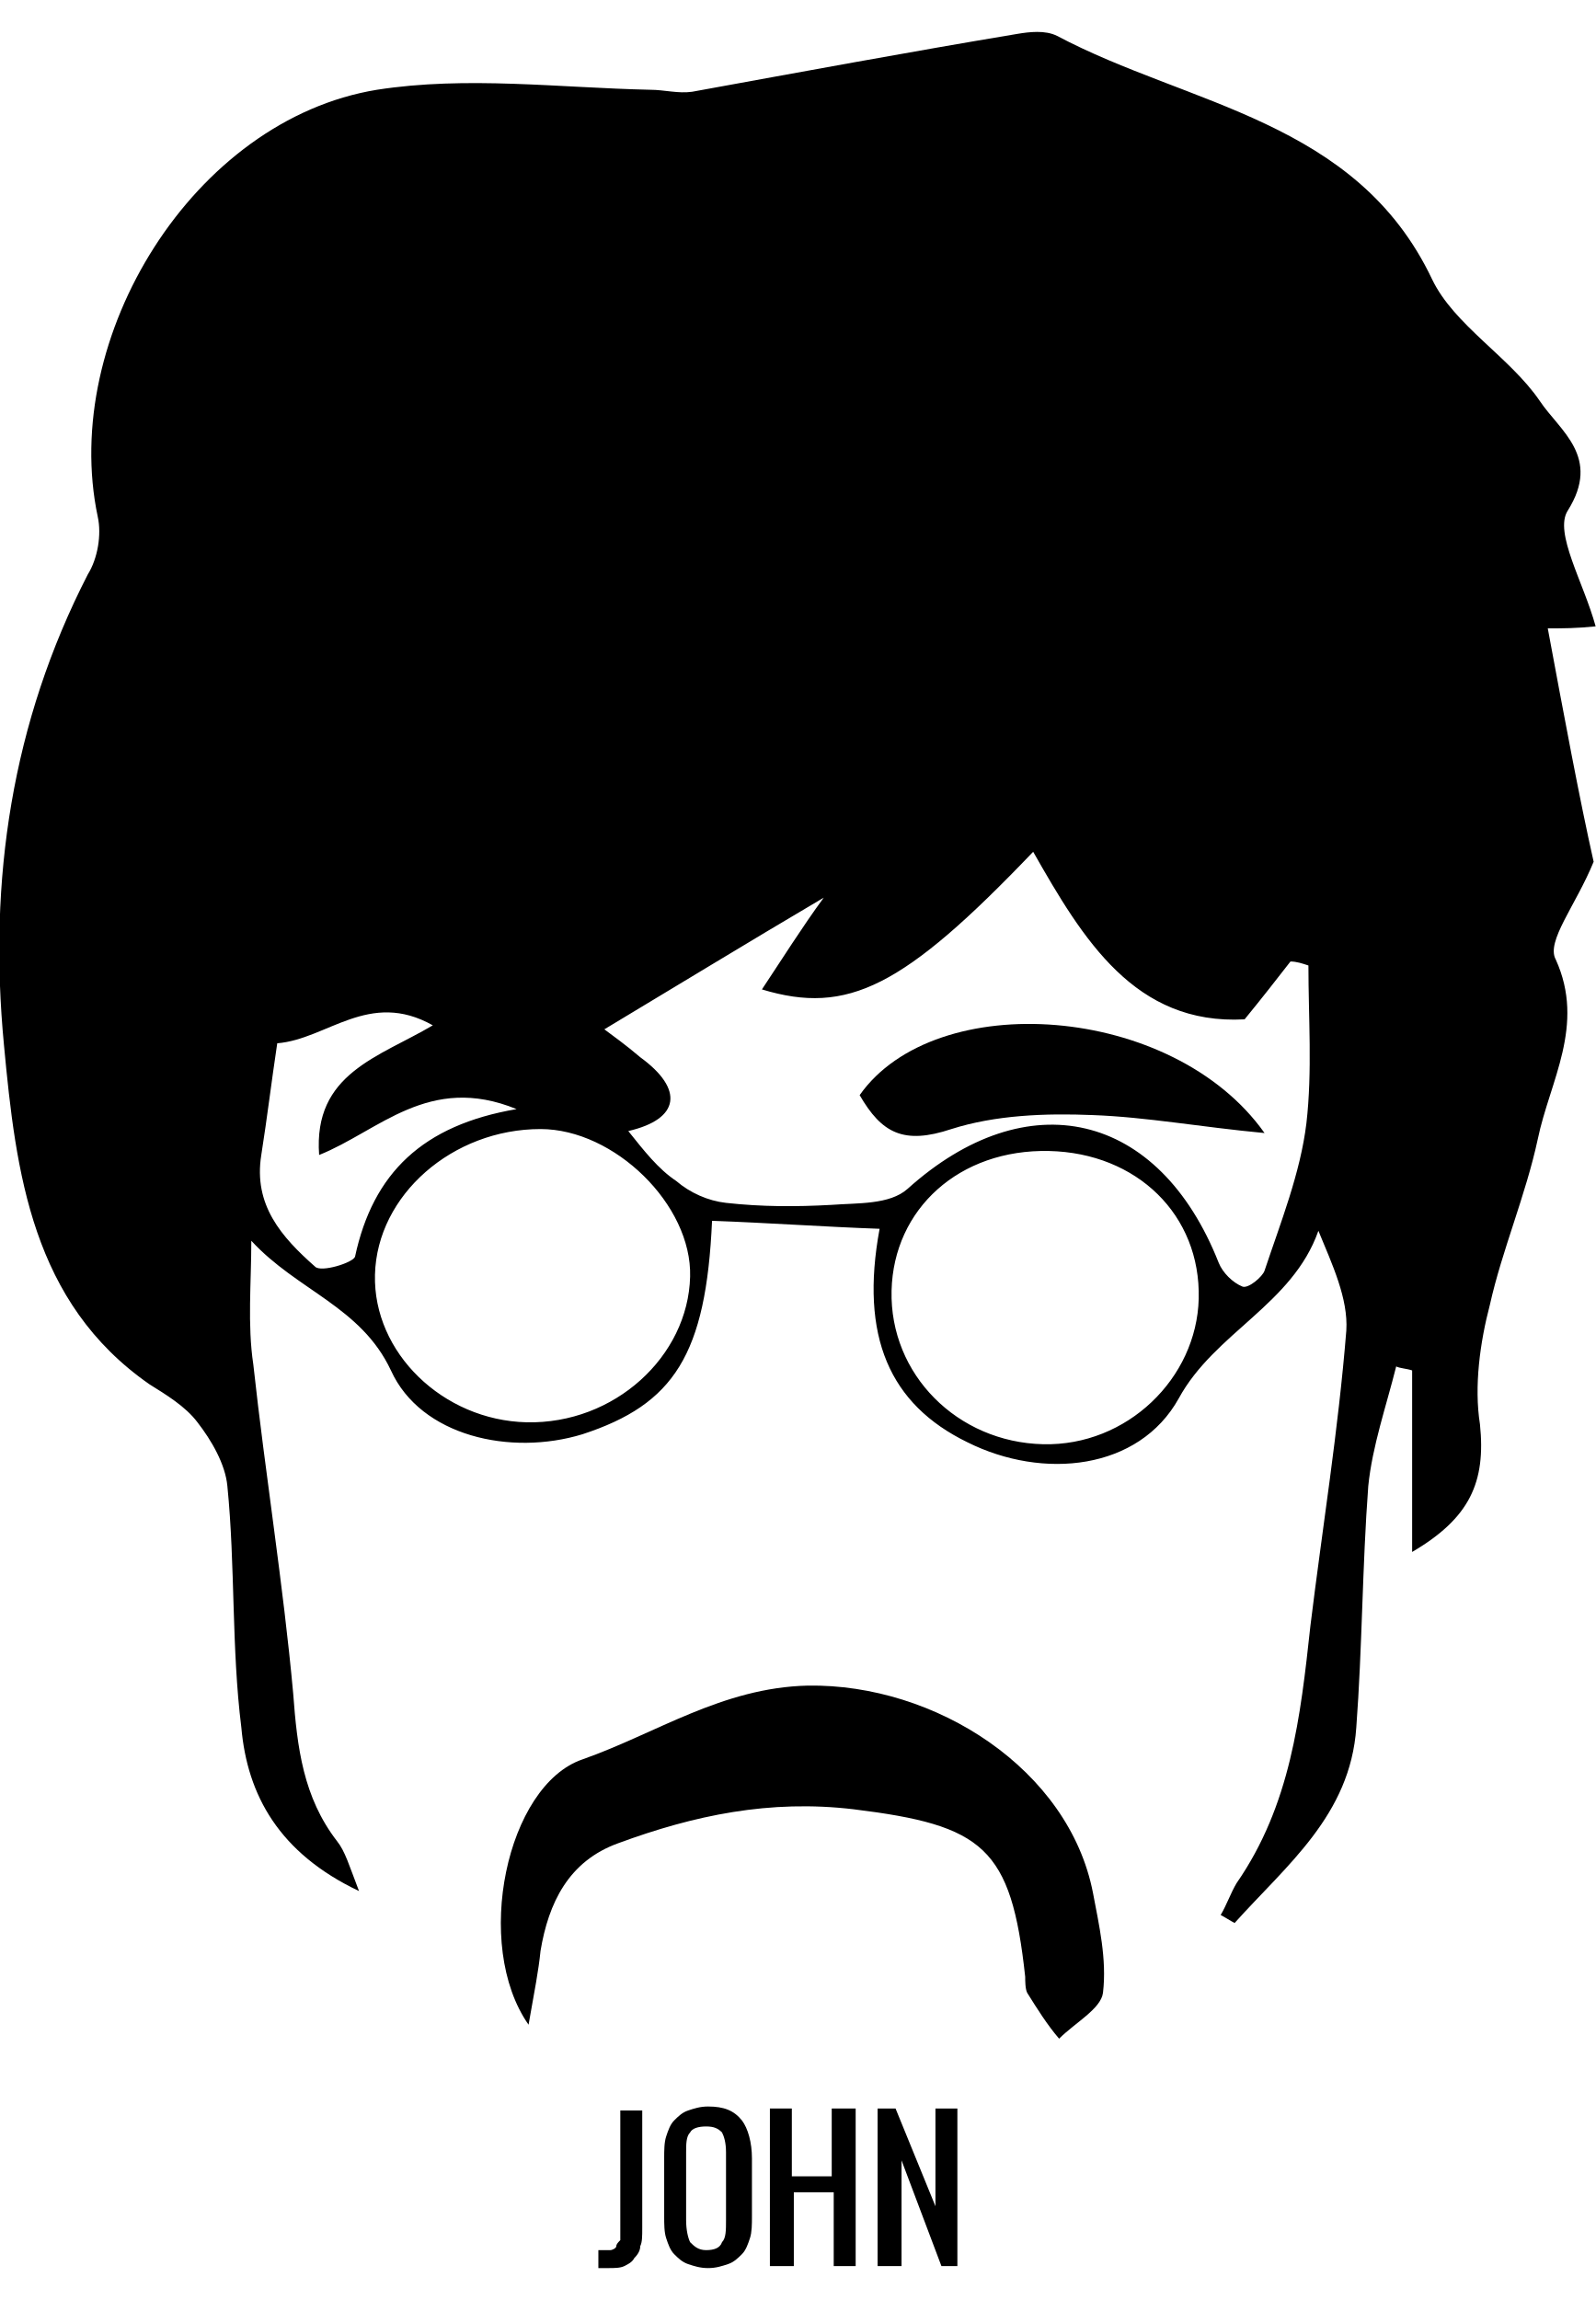
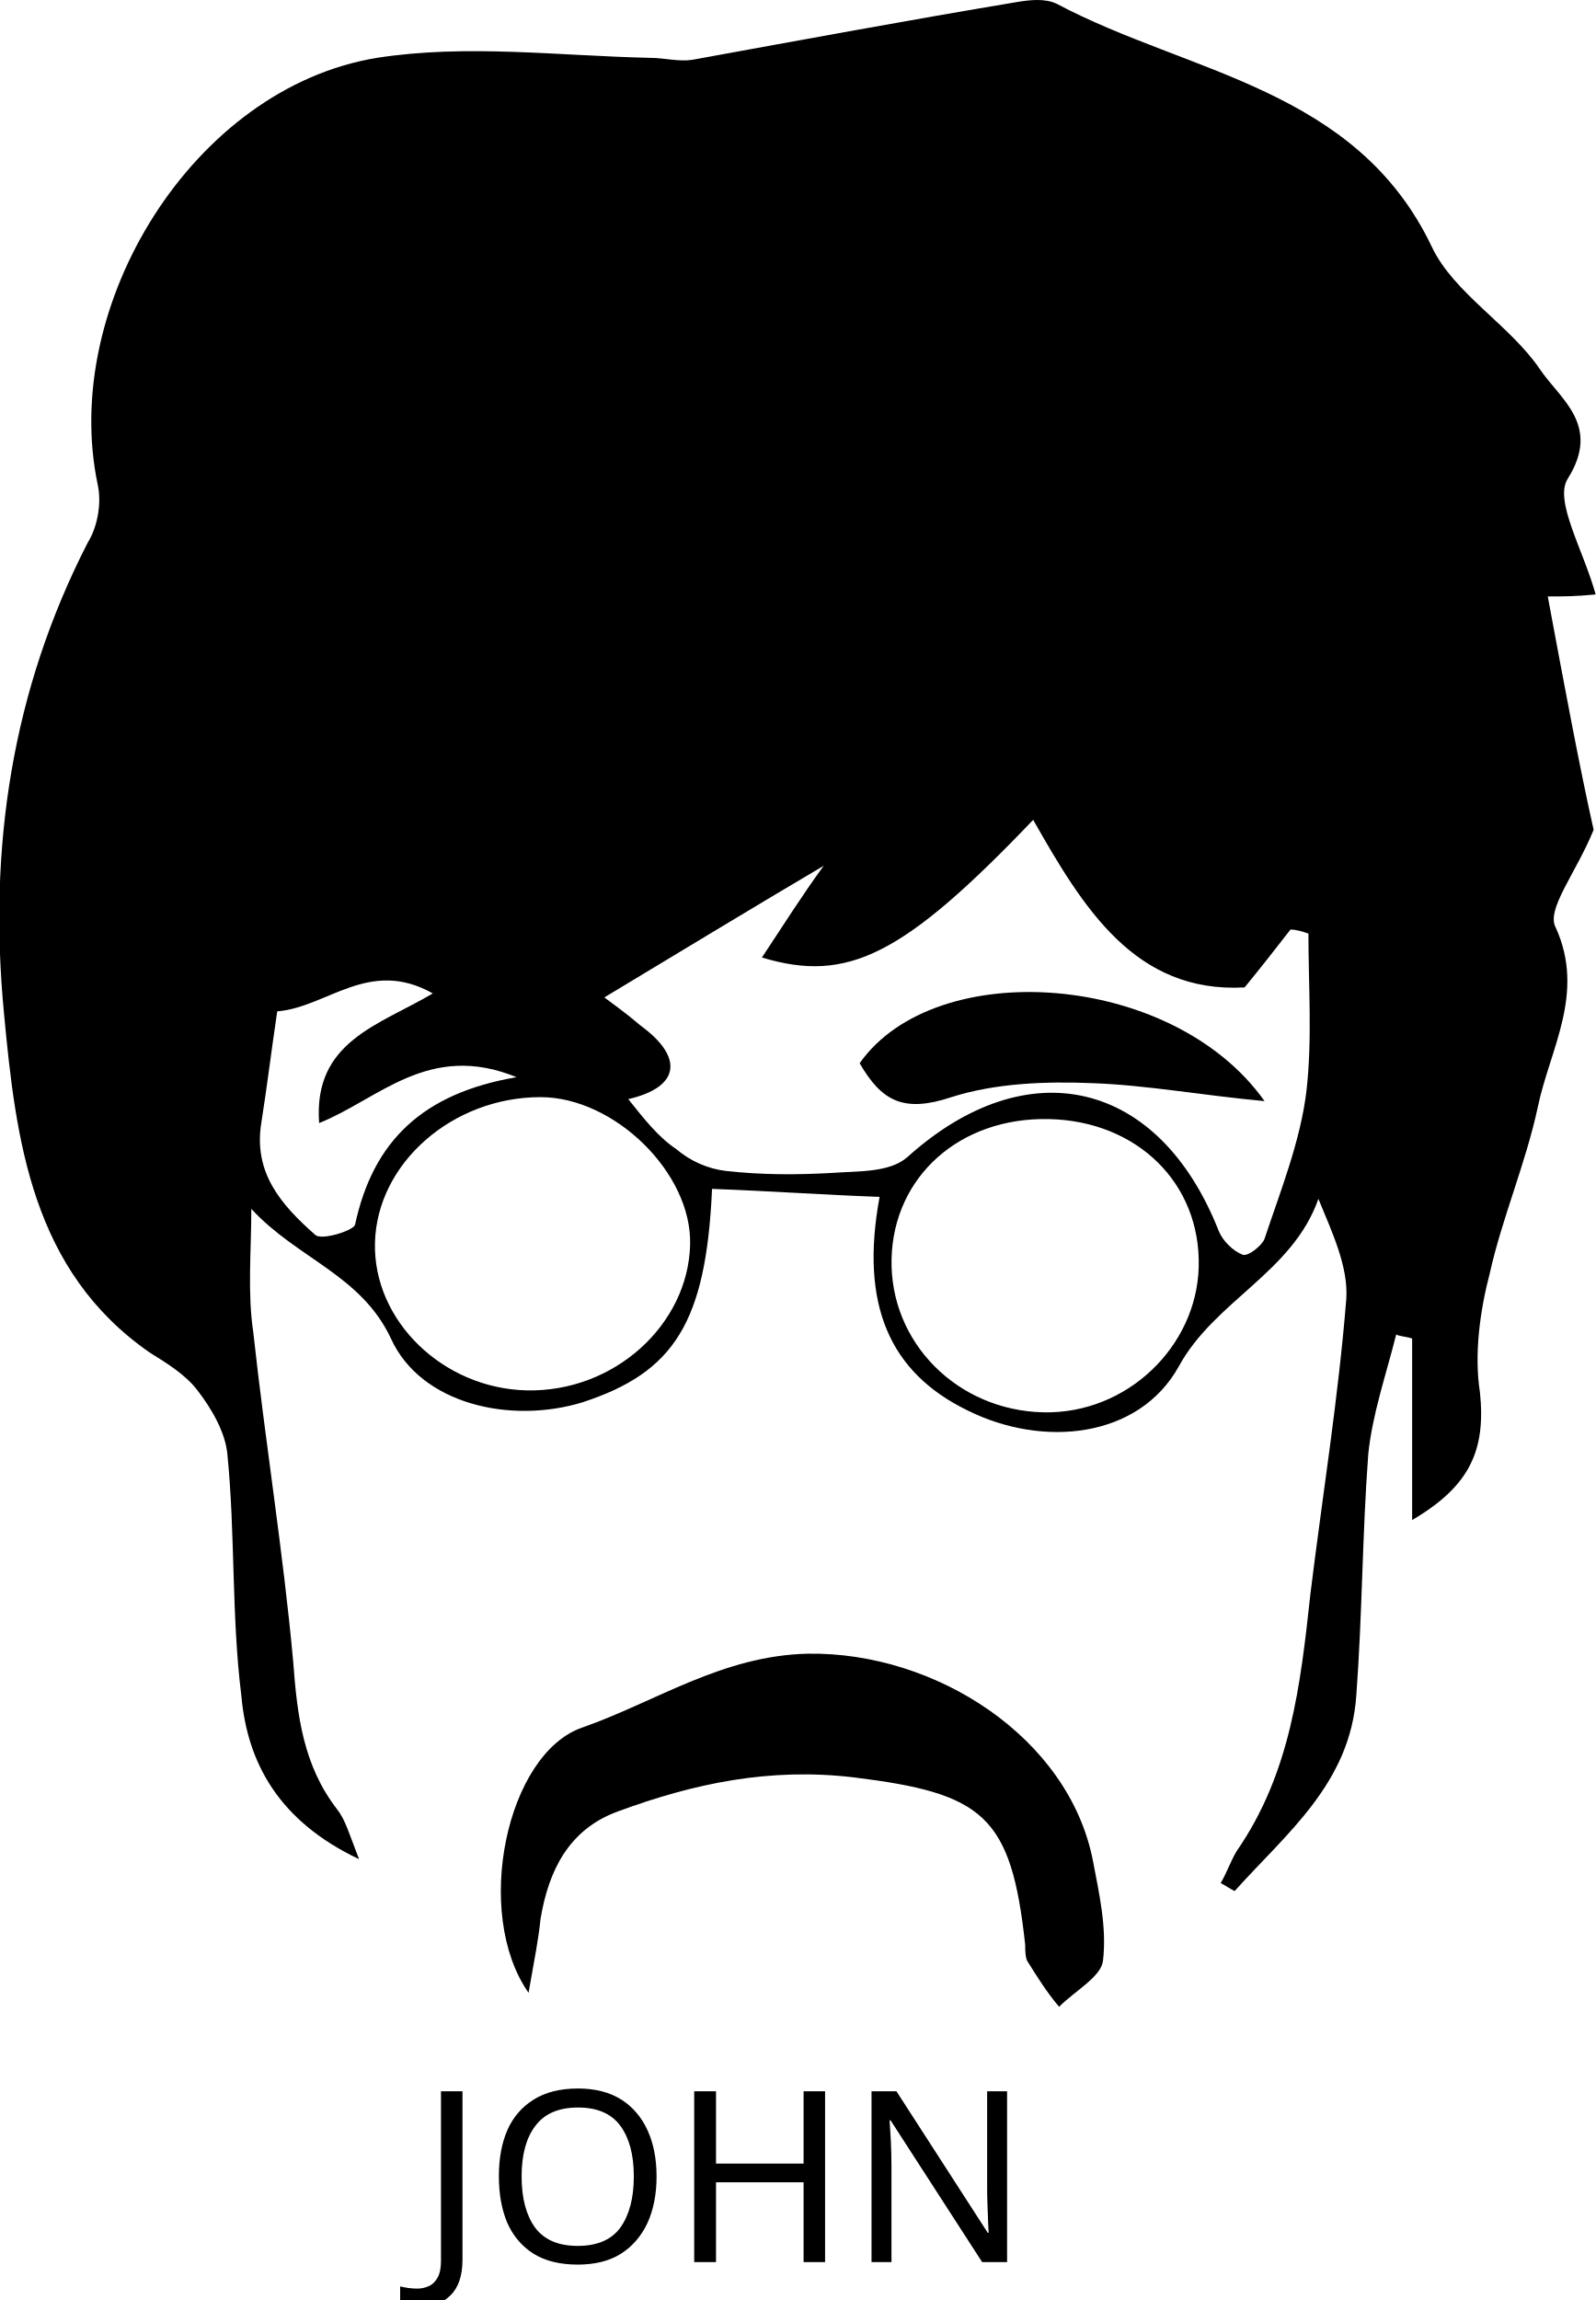
<svg xmlns="http://www.w3.org/2000/svg" version="1.1" id="Layer_1" x="0px" y="0px" viewBox="-209 118.7 80 115.3" style="enable-background:new -209 118.7 80 115.3;" xml:space="preserve">
+   <style type="text/css">
+ 	.st0{fill:none;}
+ 	.st1{font-family:'Quicksand-Bold';}
+ 	.st2{font-size:12px;}
+ </style>
  <g id="john_1_">
-     <path d="M-138.2,196.5c0-3.4,0-6.3,0-9.1c-0.3-0.1-0.6-0.1-0.8-0.2c-0.5,2-1.2,4-1.4,6c-0.3,4-0.3,8.1-0.6,12.1   c-0.3,4.4-3.5,6.9-6.1,9.8c-0.2-0.1-0.5-0.3-0.7-0.4c0.3-0.5,0.5-1.1,0.8-1.6c2.7-3.9,3.2-8.3,3.7-12.9c0.6-4.9,1.4-9.8,1.8-14.8   c0.1-1.6-0.7-3.3-1.4-5c-1.3,3.7-5.2,5.1-7,8.4c-2,3.6-6.8,4.1-10.6,2.2c-3.9-1.9-5.4-5.3-4.4-10.7c-2.8-0.1-5.6-0.3-8.4-0.4   c-0.3,6.7-1.9,9.2-6.5,10.7c-3.6,1.1-8.1,0.1-9.6-3.2c-1.5-3.2-4.7-4-7-6.5c0,2.1-0.2,4.2,0.1,6.2c0.6,5.5,1.5,11,2,16.5   c0.2,2.7,0.5,5.2,2.2,7.4c0.4,0.5,0.6,1.2,1.1,2.5c-4-1.9-5.6-4.8-5.9-8.2c-0.5-4-0.3-8.1-0.7-12.1c-0.1-1.1-0.8-2.3-1.5-3.2   c-0.6-0.8-1.6-1.4-2.4-1.9c-5.9-4.1-6.7-10.6-7.3-17c-0.8-8.3,0.4-16.2,4.2-23.6c0.5-0.8,0.7-2,0.5-2.9c-1.9-9,4.8-19.9,14-21.4   c4.5-0.7,9.1-0.1,13.7,0c0.7,0,1.4,0.2,2.1,0.1c5.5-1,10.9-2,16.3-2.9c0.6-0.1,1.4-0.2,2,0.1c6.6,3.5,15,4.2,18.8,12.2   c1.1,2.3,3.9,3.9,5.4,6.1c1,1.5,3.1,2.8,1.4,5.5c-0.7,1.1,0.8,3.6,1.4,5.8c-1,0.1-1.6,0.1-2.4,0.1c0.8,4.3,1.6,8.6,2.3,11.7   c-0.9,2.2-2.4,4-1.9,4.9c1.5,3.3-0.3,6.1-0.9,9c-0.6,2.8-1.8,5.6-2.4,8.3c-0.5,1.9-0.8,4.1-0.5,6   C-134.5,193-135.3,194.8-138.2,196.5z M-177.5,175.4c0.8,1,1.5,1.9,2.4,2.5c0.7,0.6,1.6,1,2.5,1.1c1.8,0.2,3.5,0.2,5.3,0.1   c1.3-0.1,2.9,0,3.8-0.8c6-5.4,12.6-3.9,15.6,3.7c0.2,0.5,0.7,1,1.2,1.2c0.3,0.1,1-0.5,1.1-0.8c0.8-2.4,1.8-4.9,2.1-7.4   c0.3-2.6,0.1-5.3,0.1-7.9c-0.3-0.1-0.6-0.2-0.9-0.2c-0.7,0.9-1.4,1.8-2.3,2.9c-5.5,0.3-8.1-4-10.6-8.4c-6.5,6.8-9.3,8.2-13.6,6.9   c1-1.5,2-3.1,3.1-4.6c-3.9,2.3-7.5,4.5-11,6.6c0.4,0.3,1.1,0.8,1.8,1.4C-174.7,173.3-174.9,174.8-177.5,175.4z M-182.6,190   c4.4,0.1,8.1-3.3,8.2-7.3c0.1-3.6-3.8-7.4-7.5-7.4c-4.4,0-8.2,3.3-8.3,7.3C-190.3,186.5-186.8,189.9-182.6,190z M-156.4,176.4   c-4.5-0.1-7.8,2.9-7.9,7c-0.1,4.2,3.3,7.6,7.6,7.7c4.2,0.1,7.7-3.3,7.8-7.3C-148.8,179.6-152,176.5-156.4,176.4z M-183.1,174.3   c-4.4-1.8-6.9,1.1-9.9,2.3c-0.3-4.1,3-4.9,5.7-6.5c-3.2-1.8-5.3,0.7-7.8,0.9c-0.3,2-0.5,3.7-0.8,5.6c-0.4,2.5,1,4.1,2.7,5.6   c0.3,0.3,1.9-0.2,2-0.5C-190.3,177.5-187.8,175.1-183.1,174.3z" />
-     <path d="M-182.5,220.2c-2.8-4-1.1-12,2.7-13.3c3.7-1.3,7-3.6,11.3-3.7c6.4-0.1,13.1,4.2,14.3,10.4c0.3,1.6,0.7,3.3,0.5,5   c-0.1,0.8-1.4,1.5-2.2,2.3c-0.6-0.7-1.1-1.5-1.6-2.3c-0.1-0.2-0.1-0.6-0.1-0.8c-0.7-6.5-2.1-7.6-8.6-8.4c-4.2-0.5-8,0.3-11.8,1.7   c-2.5,0.9-3.5,3-3.9,5.4C-182,217.5-182.2,218.5-182.5,220.2z" />
-     <path d="M-165.9,173.6c3.8-5.4,15.7-4.6,20.3,1.9c-3.2-0.3-5.9-0.8-8.6-0.9c-2.4-0.1-4.9,0-7.1,0.7   C-163.7,176.1-164.8,175.5-165.9,173.6z" />
+     <path d="M-138.2,194.9c0-3.4,0-6.3,0-9.1c-0.3-0.1-0.6-0.1-0.8-0.2c-0.5,2-1.2,4-1.4,6c-0.3,4-0.3,8.1-0.6,12.1   c-0.3,4.4-3.5,6.9-6.1,9.8c-0.2-0.1-0.5-0.3-0.7-0.4c0.3-0.5,0.5-1.1,0.8-1.6c2.7-3.9,3.2-8.3,3.7-12.9c0.6-4.9,1.4-9.8,1.8-14.8   c0.1-1.6-0.7-3.3-1.4-5c-1.3,3.7-5.2,5.1-7,8.4c-2,3.6-6.8,4.1-10.6,2.2c-3.9-1.9-5.4-5.3-4.4-10.7c-2.8-0.1-5.6-0.3-8.4-0.4   c-0.3,6.7-1.9,9.2-6.5,10.7c-3.6,1.1-8.1,0.1-9.6-3.2c-1.5-3.2-4.7-4-7-6.5c0,2.1-0.2,4.2,0.1,6.2c0.6,5.5,1.5,11,2,16.5   c0.2,2.7,0.5,5.2,2.2,7.4c0.4,0.5,0.6,1.2,1.1,2.5c-4-1.9-5.6-4.8-5.9-8.2c-0.5-4-0.3-8.1-0.7-12.1c-0.1-1.1-0.8-2.3-1.5-3.2   c-0.6-0.8-1.6-1.4-2.4-1.9c-5.9-4.1-6.7-10.6-7.3-17c-0.8-8.3,0.4-16.2,4.2-23.6c0.5-0.8,0.7-2,0.5-2.9c-1.9-9,4.8-19.9,14-21.4   c4.5-0.7,9.1-0.1,13.7,0c0.7,0,1.4,0.2,2.1,0.1c5.5-1,10.9-2,16.3-2.9c0.6-0.1,1.4-0.2,2,0.1c6.6,3.5,15,4.2,18.8,12.2   c1.1,2.3,3.9,3.9,5.4,6.1c1,1.5,3.1,2.8,1.4,5.5c-0.7,1.1,0.8,3.6,1.4,5.8c-1,0.1-1.6,0.1-2.4,0.1c0.8,4.3,1.6,8.6,2.3,11.7   c-0.9,2.2-2.4,4-1.9,4.9c1.5,3.3-0.3,6.1-0.9,9c-0.6,2.8-1.8,5.6-2.4,8.3c-0.5,1.9-0.8,4.1-0.5,6   C-134.5,191.4-135.3,193.2-138.2,194.9z M-177.5,173.8c0.8,1,1.5,1.9,2.4,2.5c0.7,0.6,1.6,1,2.5,1.1c1.8,0.2,3.5,0.2,5.3,0.1   c1.3-0.1,2.9,0,3.8-0.8c6-5.4,12.6-3.9,15.6,3.7c0.2,0.5,0.7,1,1.2,1.2c0.3,0.1,1-0.5,1.1-0.8c0.8-2.4,1.8-4.9,2.1-7.4   c0.3-2.6,0.1-5.3,0.1-7.9c-0.3-0.1-0.6-0.2-0.9-0.2c-0.7,0.9-1.4,1.8-2.3,2.9c-5.5,0.3-8.1-4-10.6-8.4c-6.5,6.8-9.3,8.2-13.6,6.9   c1-1.5,2-3.1,3.1-4.6c-3.9,2.3-7.5,4.5-11,6.6c0.4,0.3,1.1,0.8,1.8,1.4C-174.7,171.7-174.9,173.2-177.5,173.8z M-182.6,188.4   c4.4,0.1,8.1-3.3,8.2-7.3c0.1-3.6-3.8-7.4-7.5-7.4c-4.4,0-8.2,3.3-8.3,7.3C-190.3,184.9-186.8,188.3-182.6,188.4z M-156.4,174.8   c-4.5-0.1-7.8,2.9-7.9,7c-0.1,4.2,3.3,7.6,7.6,7.7c4.2,0.1,7.7-3.3,7.8-7.3C-148.8,178-152,174.9-156.4,174.8z M-183.1,172.7   c-4.4-1.8-6.9,1.1-9.9,2.3c-0.3-4.1,3-4.9,5.7-6.5c-3.2-1.8-5.3,0.7-7.8,0.9c-0.3,2-0.5,3.7-0.8,5.6c-0.4,2.5,1,4.1,2.7,5.6   c0.3,0.3,1.9-0.2,2-0.5C-190.3,175.9-187.8,173.5-183.1,172.7z" />
+     <path d="M-182.5,218.6c-2.8-4-1.1-12,2.7-13.3c3.7-1.3,7-3.6,11.3-3.7c6.4-0.1,13.1,4.2,14.3,10.4c0.3,1.6,0.7,3.3,0.5,5   c-0.1,0.8-1.4,1.5-2.2,2.3c-0.6-0.7-1.1-1.5-1.6-2.3c-0.1-0.2-0.1-0.6-0.1-0.8c-0.7-6.5-2.1-7.6-8.6-8.4c-4.2-0.5-8,0.3-11.8,1.7   c-2.5,0.9-3.5,3-3.9,5.4C-182,215.9-182.2,216.9-182.5,218.6z" />
+     <path d="M-165.9,172c3.8-5.4,15.7-4.6,20.3,1.9c-3.2-0.3-5.9-0.8-8.6-0.9c-2.4-0.1-4.9,0-7.1,0.7   C-163.7,174.5-164.8,173.9-165.9,172z" />
  </g>
-   <g>
-     <path d="M-179,232.3v-0.8c0.2,0,0.4,0,0.6,0c0.1,0,0.3-0.1,0.3-0.2s0.1-0.2,0.2-0.3c0-0.1,0-0.3,0-0.6v-5.9h1.1v5.9   c0,0.4,0,0.7-0.1,0.9c0,0.2-0.1,0.4-0.3,0.6c-0.1,0.2-0.3,0.3-0.5,0.4s-0.5,0.1-0.8,0.1h-0.5L-179,232.3L-179,232.3z" />
-     <path d="M-173.5,232.4c-0.4,0-0.7-0.1-1-0.2s-0.5-0.3-0.7-0.5s-0.3-0.5-0.4-0.8s-0.1-0.7-0.1-1.1v-2.9c0-0.4,0-0.8,0.1-1.1   s0.2-0.6,0.4-0.8c0.2-0.2,0.4-0.4,0.7-0.5c0.3-0.1,0.6-0.2,1-0.2c0.8,0,1.3,0.2,1.7,0.7c0.3,0.4,0.5,1.1,0.5,1.9v2.9   c0,0.4,0,0.8-0.1,1.1c-0.1,0.3-0.2,0.6-0.4,0.8c-0.2,0.2-0.4,0.4-0.7,0.5S-173.1,232.4-173.5,232.4z M-174.4,231.1   c0.2,0.2,0.4,0.4,0.8,0.4s0.7-0.1,0.8-0.4c0.2-0.2,0.2-0.6,0.2-1.1v-3.4c0-0.5-0.1-0.8-0.2-1c-0.2-0.2-0.4-0.3-0.8-0.3   s-0.7,0.1-0.8,0.3c-0.2,0.2-0.2,0.6-0.2,1v3.4C-174.6,230.5-174.5,230.9-174.4,231.1z" />
-     <path d="M-170.4,232.3v-7.9h1.1v3.4h2v-3.4h1.2v7.9h-1.1v-3.7h-2v3.7H-170.4z" />
-     <path d="M-165,232.3v-7.9h0.9l2,4.9v-4.9h1.1v7.9h-0.8l-2-5.3v5.3H-165z" />
-   </g>
+   <rect x="-188" y="223.7" class="st0" width="41.6" height="11.3" />
+   <text transform="matrix(1 0 0 1 -188 232.1004)" class="st1 st2">JOHN</text>
</svg>
